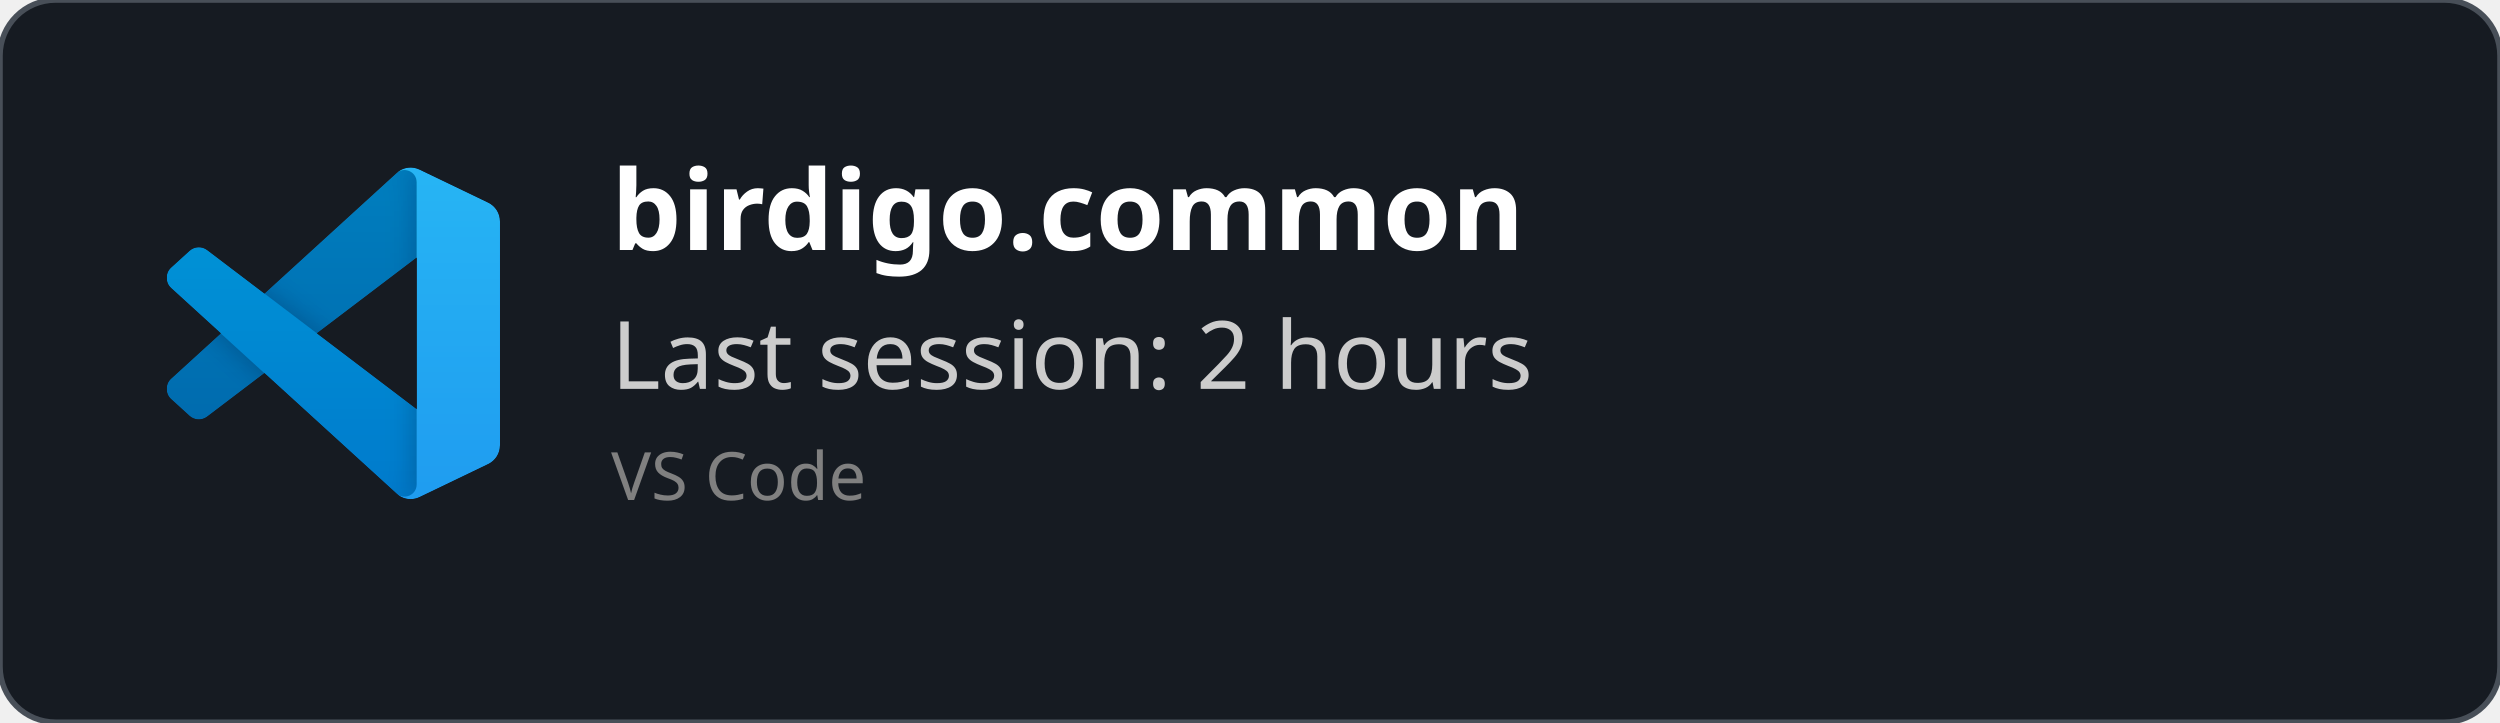
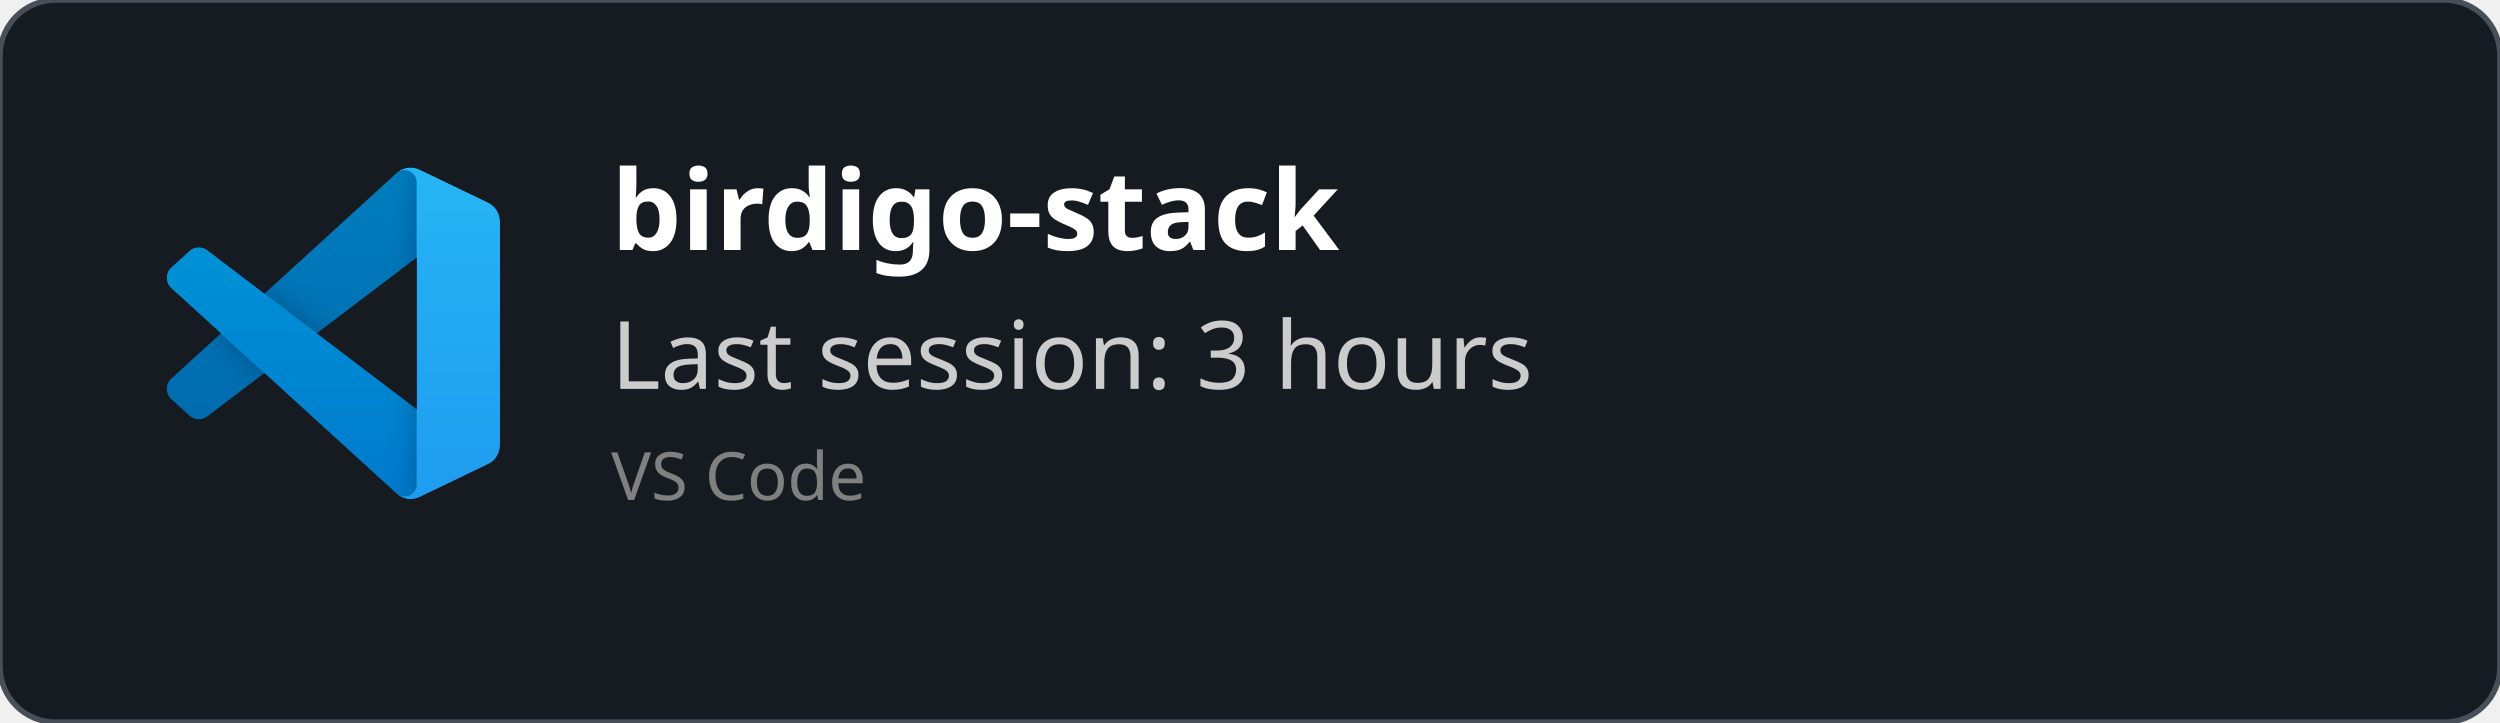
<svg xmlns="http://www.w3.org/2000/svg" width="450" height="130" viewBox="0 0 450 130" fill="none" role="img">
  <style>
    *{
        font-family: 'Segoe UI', Ubuntu, monospace
    }
    </style>
  <defs>
    <clipPath id="horizontalClip" x="20" y="20" width="500" height="200">
      <rect x="90" y="20" width="300" height="50" />
    </clipPath>
  </defs>
  <rect width="450" height="130" fill="rgba(22,27,34)" stroke="#484f58" stroke-width="1" fill-opacity="1" stroke-opacity="1" x="0" y="0" rx="10px" ry="10px">
    </rect>
  <svg width="60" height="60" x="30" y="30" viewBox="0 0 100 100" fill="none" id="vscode">
    <mask id="mask0" mask-type="alpha" maskUnits="userSpaceOnUse" x="0" y="0" width="100" height="100">
      <path fill-rule="evenodd" clip-rule="evenodd" d="M70.912 99.317C72.487 99.931 74.283 99.891 75.873 99.126L96.461 89.22C98.624 88.179 100 85.989 100 83.587V16.413C100 14.011 98.624 11.822 96.461 10.781L75.873 0.874C73.786 -0.13 71.345 0.116 69.513 1.447C69.252 1.637 69.003 1.849 68.769 2.083L29.355 38.041L12.187 25.01C10.589 23.797 8.354 23.896 6.869 25.246L1.363 30.255C-0.453 31.906 -0.455 34.763 1.359 36.417L16.247 50L1.359 63.583C-0.455 65.237 -0.453 68.094 1.363 69.745L6.869 74.754C8.354 76.104 10.589 76.204 12.187 74.99L29.355 61.959L68.769 97.917C69.392 98.541 70.125 99.01 70.912 99.317ZM75.015 27.299L45.109 50L75.015 72.701V27.299Z" fill="white" />
    </mask>
    <g mask="url(#mask0)">
      <path d="M96.461 10.796L75.857 0.876C73.472 -0.273 70.622 0.212 68.75 2.083L1.299 63.583C-0.516 65.237 -0.514 68.094 1.303 69.745L6.813 74.754C8.298 76.104 10.535 76.204 12.134 74.99L93.361 13.37C96.086 11.303 100 13.246 100 16.667V16.427C100 14.027 98.625 11.838 96.461 10.796Z" fill="#0065A9" />
      <g filter="url(#filter0_d)">
        <path d="M96.461 89.204L75.857 99.124C73.472 100.273 70.622 99.788 68.75 97.917L1.299 36.417C-0.516 34.763 -0.514 31.906 1.303 30.255L6.813 25.246C8.298 23.896 10.535 23.796 12.134 25.009L93.361 86.63C96.086 88.697 100 86.754 100 83.333V83.573C100 85.974 98.625 88.162 96.461 89.204Z" fill="#007ACC" />
      </g>
      <g filter="url(#filter1_d)">
        <path d="M75.858 99.126C73.472 100.274 70.622 99.788 68.75 97.917C71.056 100.223 75 98.59 75 95.328V4.672C75 1.41 71.056 -0.223 68.75 2.083C70.622 0.211 73.472 -0.274 75.858 0.874L96.459 10.781C98.623 11.822 100 14.011 100 16.413V83.587C100 85.989 98.623 88.179 96.459 89.22L75.858 99.126Z" fill="#1F9CF0" />
      </g>
      <g style="mix-blend-mode:overlay" opacity="0.25">
        <path fill-rule="evenodd" clip-rule="evenodd" d="M70.851 99.317C72.426 99.931 74.222 99.891 75.812 99.126L96.4 89.22C98.563 88.179 99.939 85.989 99.939 83.587V16.413C99.939 14.011 98.564 11.822 96.4 10.781L75.812 0.874C73.725 -0.13 71.284 0.116 69.453 1.447C69.191 1.637 68.942 1.849 68.708 2.083L29.294 38.041L12.126 25.01C10.528 23.796 8.293 23.896 6.809 25.246L1.302 30.255C-0.513 31.906 -0.515 34.763 1.298 36.417L16.186 50L1.298 63.583C-0.515 65.237 -0.513 68.094 1.302 69.745L6.809 74.754C8.293 76.104 10.528 76.204 12.126 74.99L29.294 61.959L68.708 97.917C69.332 98.54 70.064 99.01 70.851 99.317ZM74.954 27.299L45.048 50L74.954 72.701V27.299Z" fill="url(#paint0_linear)" />
      </g>
    </g>
    <defs>
      <filter id="filter0_d" x="-8.394" y="15.829" width="116.727" height="92.246" filterUnits="userSpaceOnUse" color-interpolation-filters="sRGB">
        <feFlood flood-opacity="0" result="BackgroundImageFix" />
        <feColorMatrix in="SourceAlpha" type="matrix" values="0 0 0 0 0 0 0 0 0 0 0 0 0 0 0 0 0 0 127 0" />
        <feOffset />
        <feGaussianBlur stdDeviation="4.167" />
        <feColorMatrix type="matrix" values="0 0 0 0 0 0 0 0 0 0 0 0 0 0 0 0 0 0 0.25 0" />
        <feBlend mode="overlay" in2="BackgroundImageFix" result="effect1_dropShadow" />
        <feBlend mode="normal" in="SourceGraphic" in2="effect1_dropShadow" result="shape" />
      </filter>
      <filter id="filter1_d" x="60.417" y="-8.076" width="47.917" height="116.151" filterUnits="userSpaceOnUse" color-interpolation-filters="sRGB">
        <feFlood flood-opacity="0" result="BackgroundImageFix" />
        <feColorMatrix in="SourceAlpha" type="matrix" values="0 0 0 0 0 0 0 0 0 0 0 0 0 0 0 0 0 0 127 0" />
        <feOffset />
        <feGaussianBlur stdDeviation="4.167" />
        <feColorMatrix type="matrix" values="0 0 0 0 0 0 0 0 0 0 0 0 0 0 0 0 0 0 0.25 0" />
        <feBlend mode="overlay" in2="BackgroundImageFix" result="effect1_dropShadow" />
        <feBlend mode="normal" in="SourceGraphic" in2="effect1_dropShadow" result="shape" />
      </filter>
      <linearGradient id="paint0_linear" x1="49.939" y1="0.258" x2="49.939" y2="99.742" gradientUnits="userSpaceOnUse">
        <stop stop-color="white" />
        <stop offset="1" stop-color="white" stop-opacity="0" />
      </linearGradient>
    </defs>
  </svg>
  <text x="110" y="45" font-size="20" clip-path="url(#horizontalClip)" font-weight="bold" font-family="Ubuntu" fill="white">
-     birdigo.common
+     birdigo-stack
    </text>
  <text x="110" y="70" font-size="17px" font-family="Ubuntu" fill="#ccc">
-     Last session: 2 hours
+     Last session: 3 hours
    </text>
  <text x="110" y="90" font-size="12px" font-family="Ubuntu" fill="grey">
    VS Code
    </text>
</svg>
